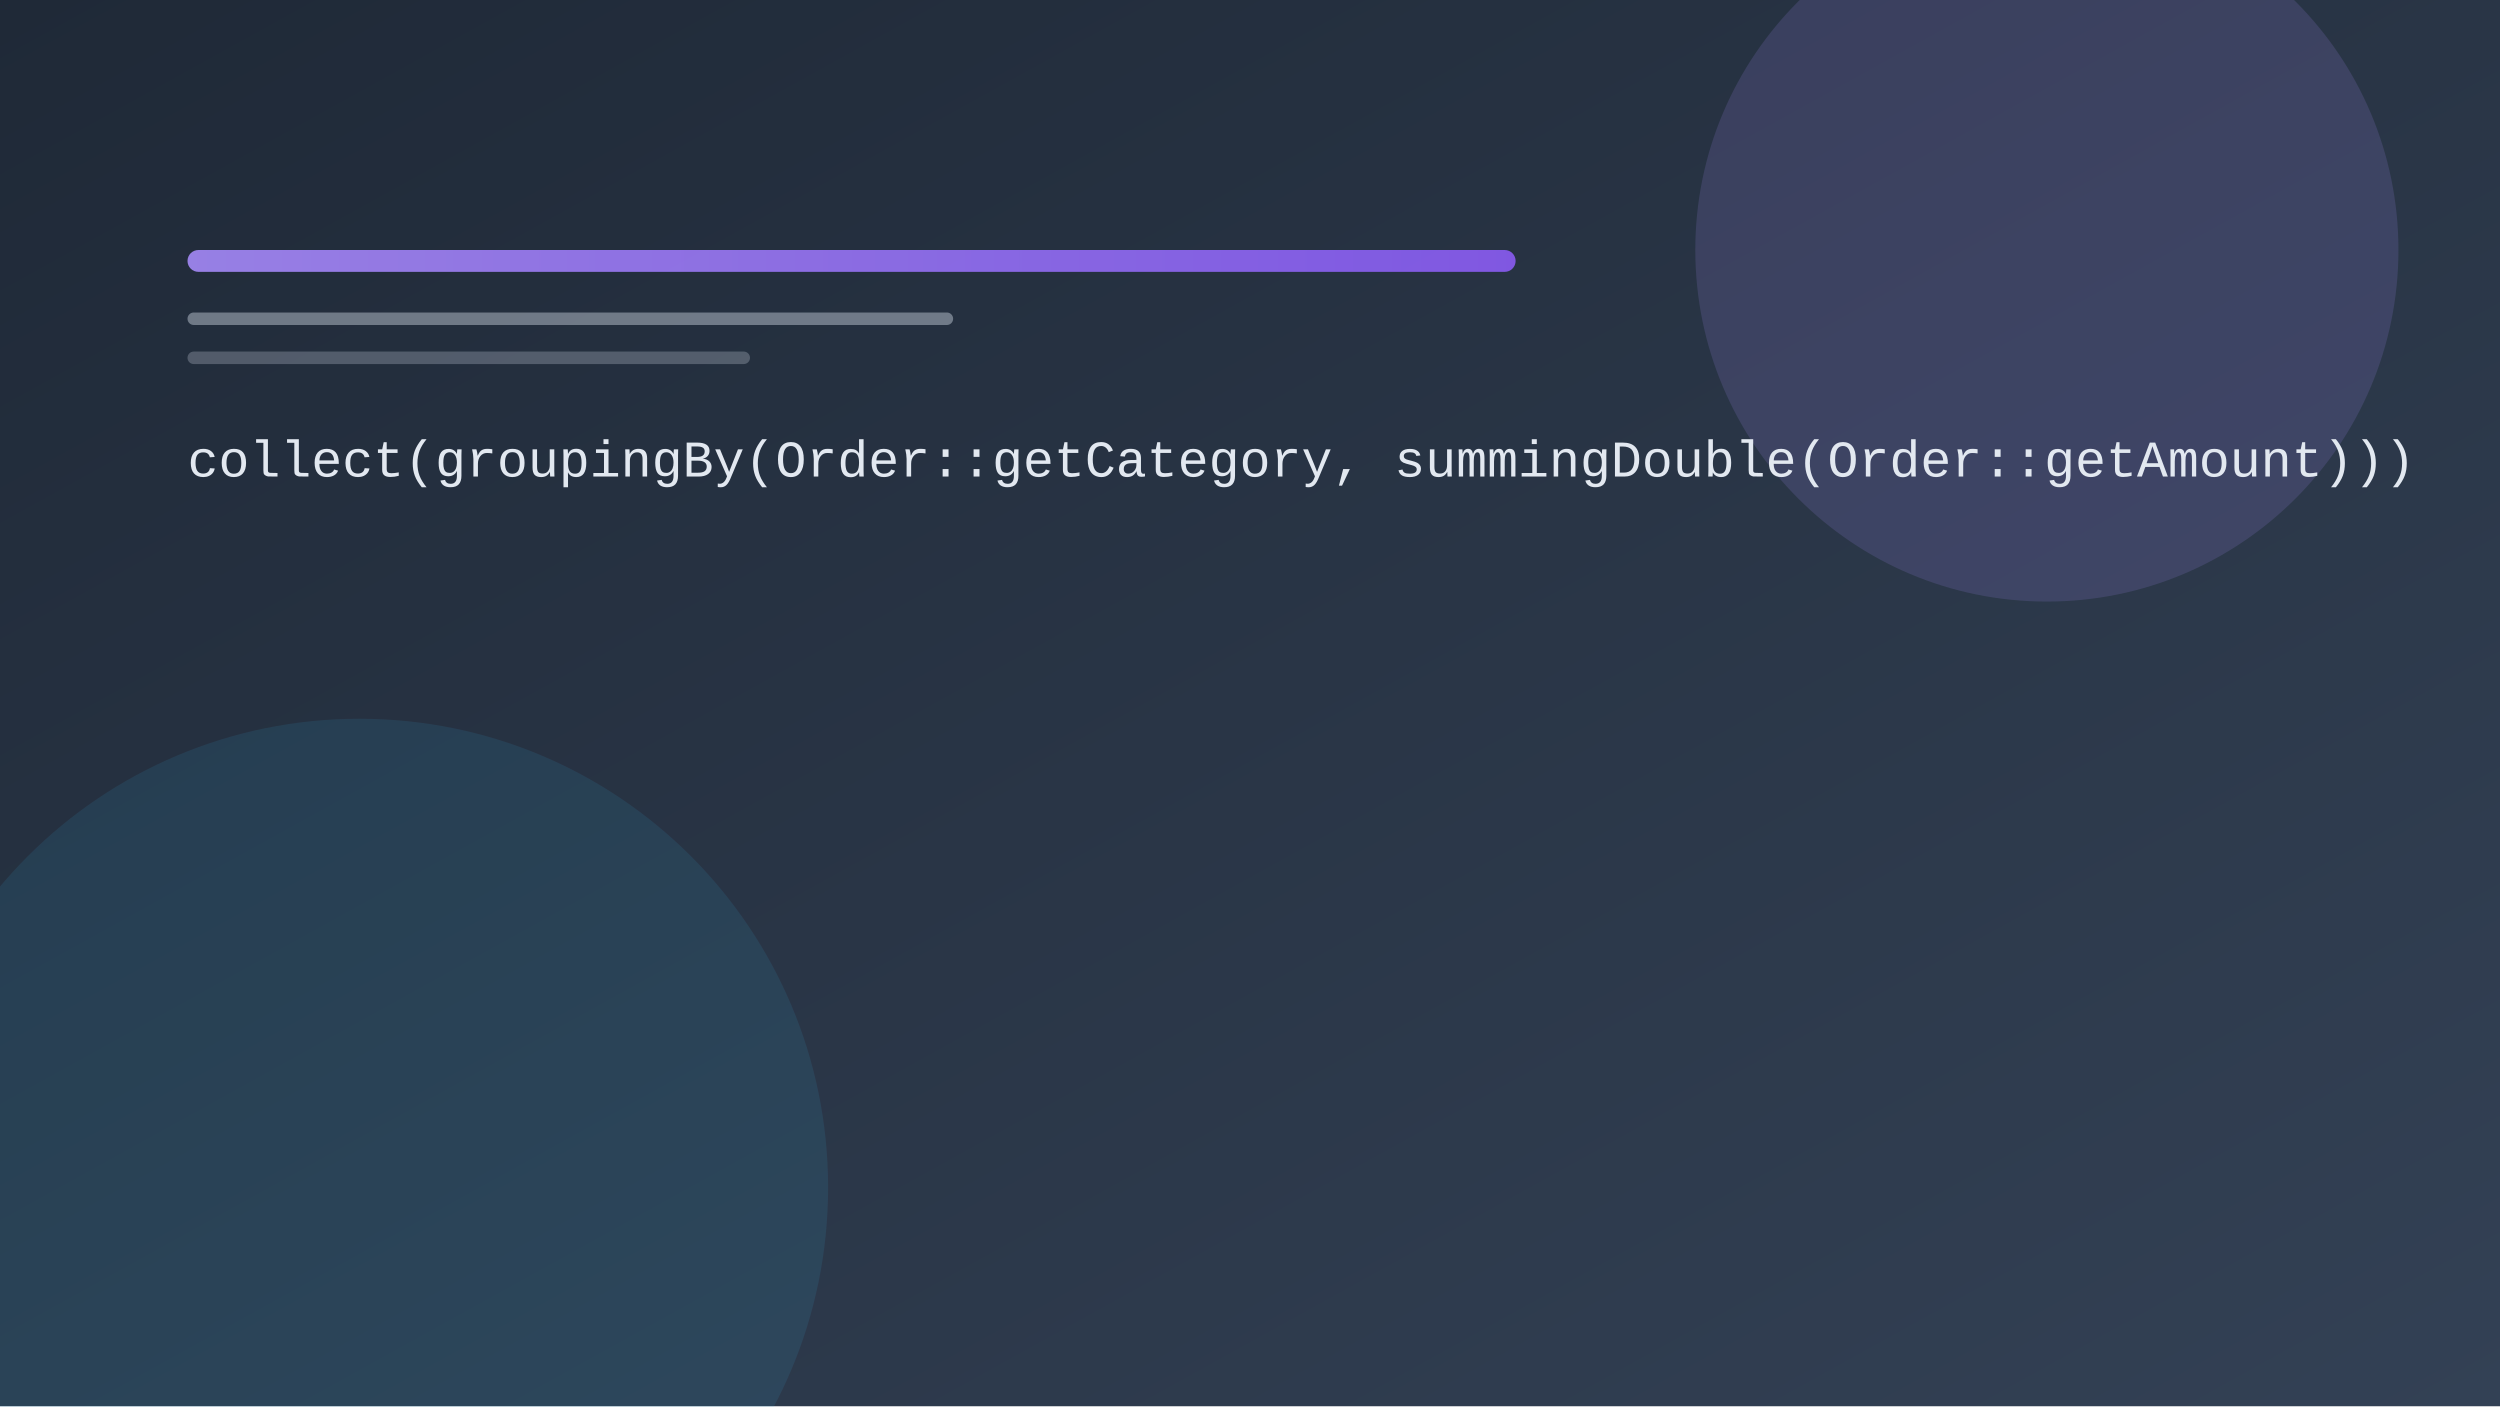
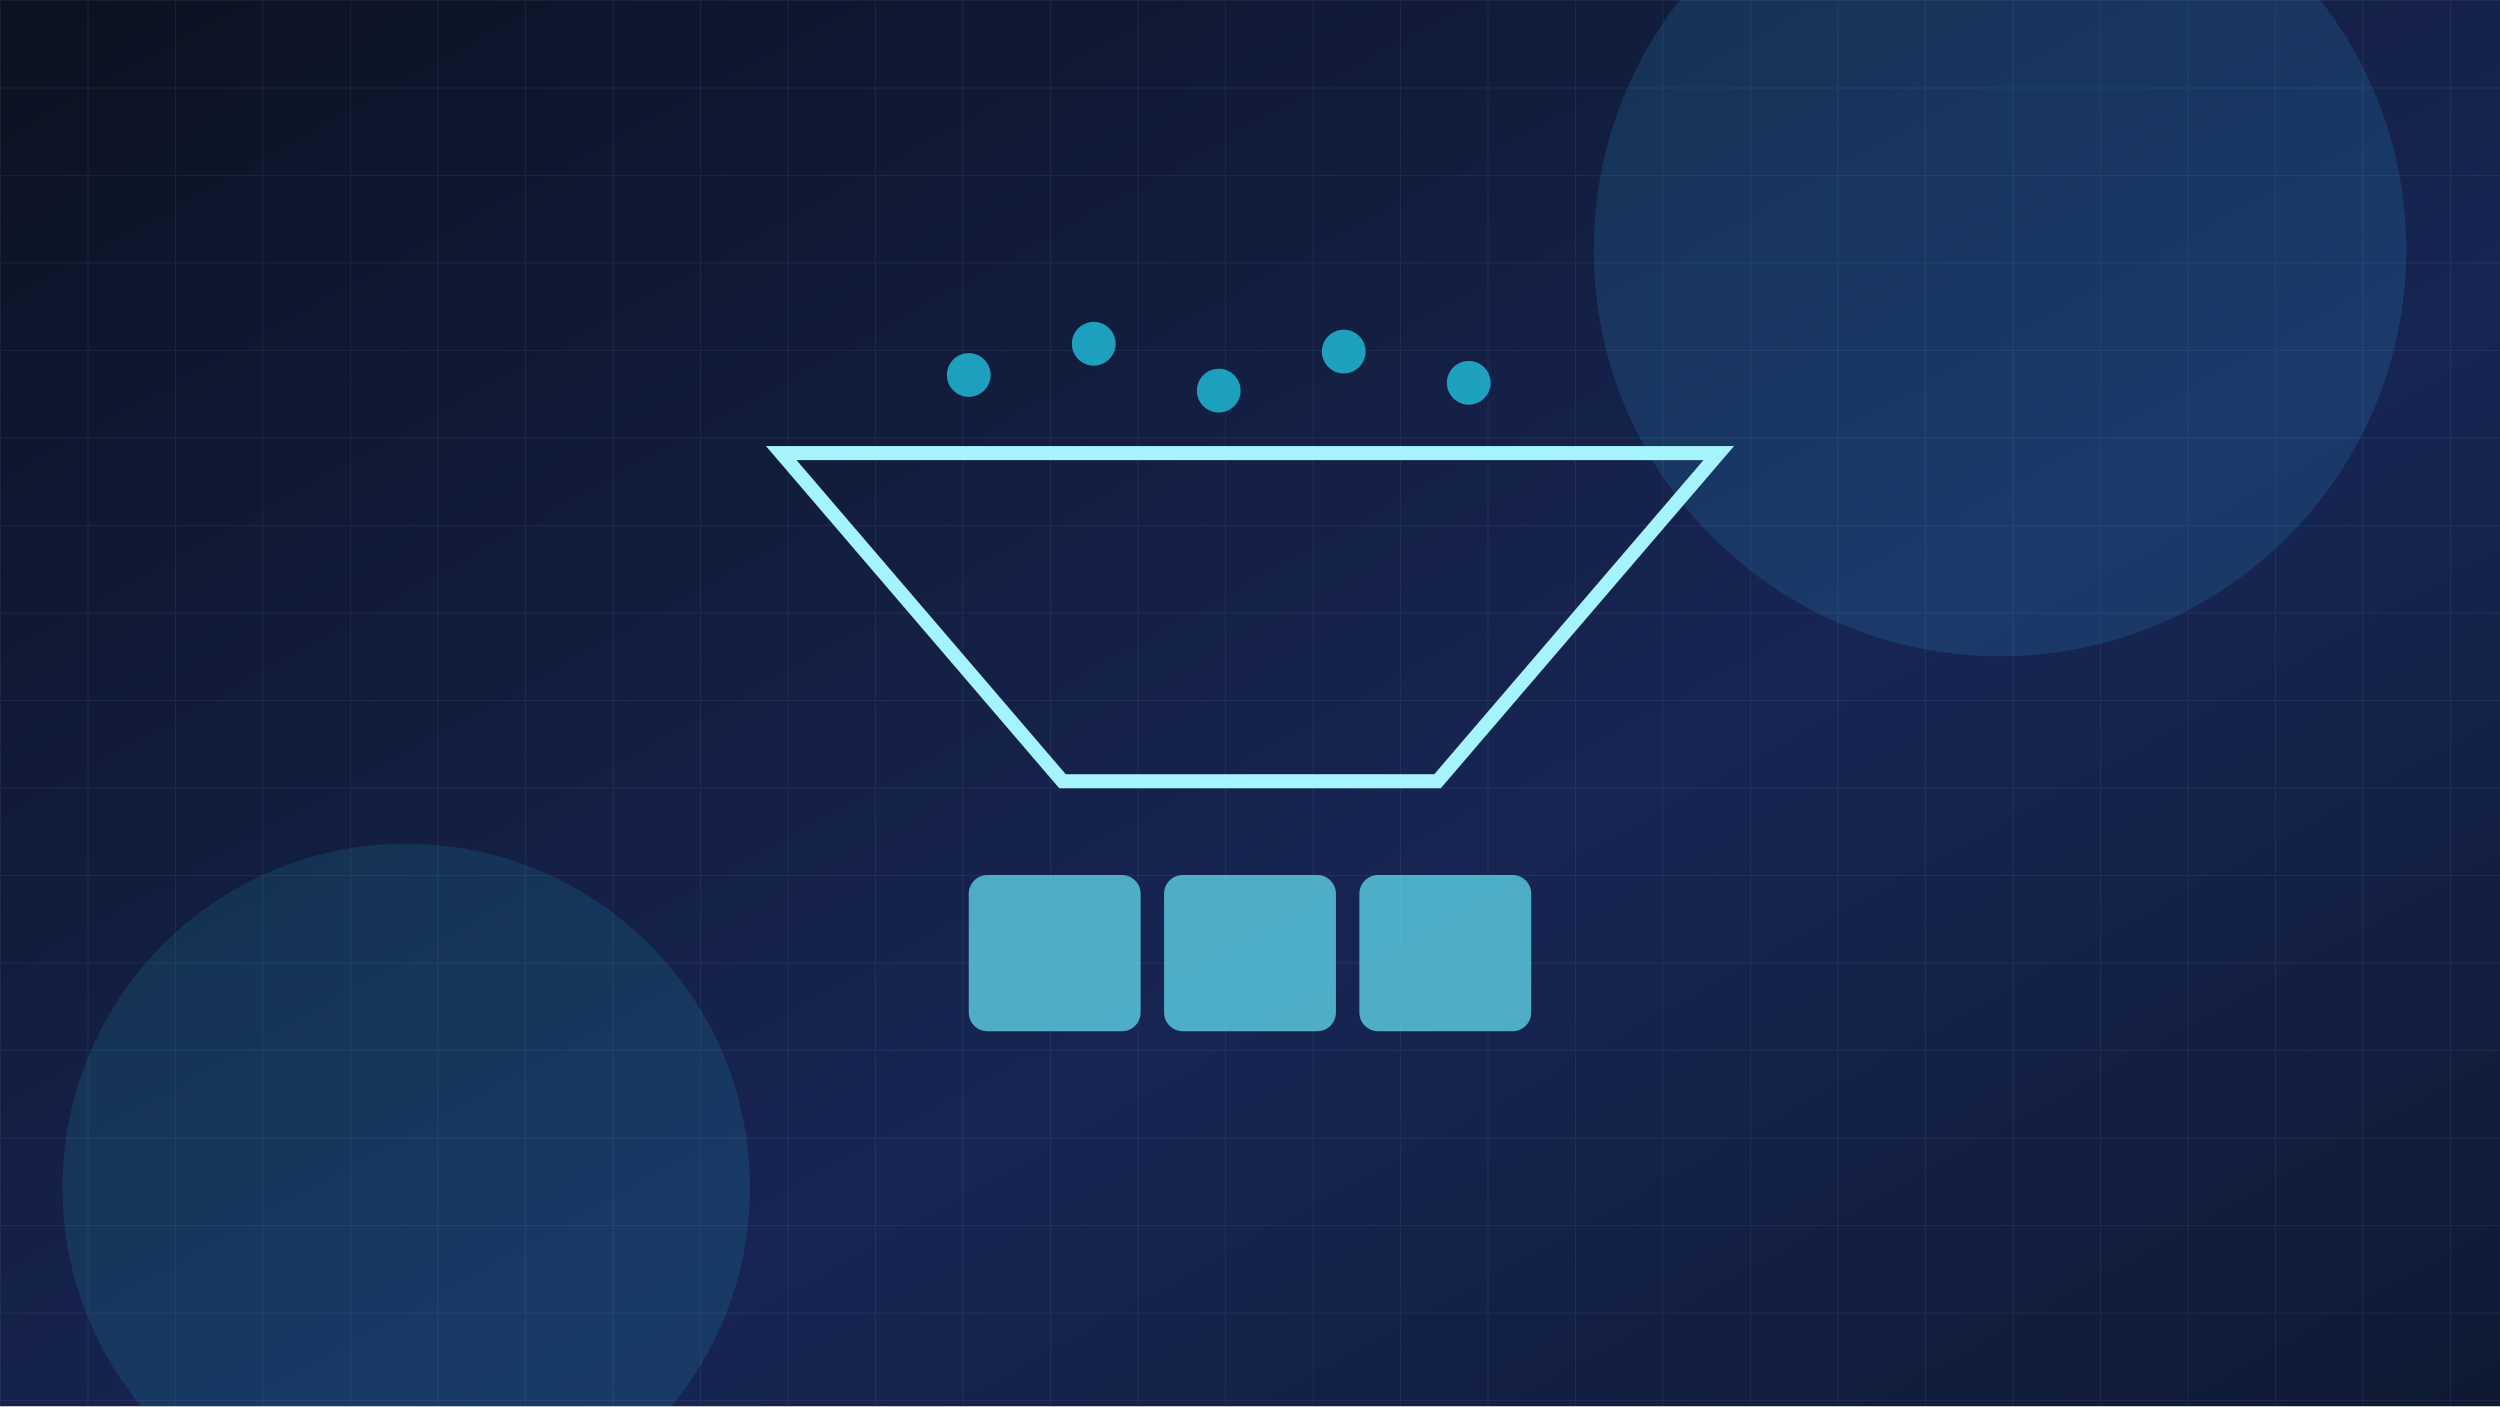
- <svg xmlns="http://www.w3.org/2000/svg" width="1600" height="900" viewBox="0 0 1600 900" role="img" aria-labelledby="title desc">
+ <svg xmlns="http://www.w3.org/2000/svg" viewBox="0 0 1600 900" role="img" aria-label="Java collectors banner">
  <defs>
    <linearGradient id="bg" x1="0" y1="0" x2="1" y2="1">
-       <stop offset="0%" stop-color="#1f2937" />
-       <stop offset="100%" stop-color="#334155" />
+       <stop offset="0%" stop-color="#0b1220" />
+       <stop offset="60%" stop-color="#172554" />
+       <stop offset="100%" stop-color="#0e1a33" />
    </linearGradient>
-     <linearGradient id="accent" x1="0" y1="0" x2="1" y2="0">
-       <stop offset="0%" stop-color="#a78bfa" />
-       <stop offset="100%" stop-color="#8b5cf6" />
-     </linearGradient>
+     <pattern id="grid" width="56" height="56" patternUnits="userSpaceOnUse">
+       <path d="M56 0H0V56" fill="none" stroke="#dbeafe" stroke-opacity="0.08" stroke-width="1" />
+     </pattern>
  </defs>
  <rect width="1600" height="900" fill="url(#bg)" />
-   <circle cx="1310" cy="160" r="225" fill="#a78bfa" opacity="0.16" />
-   <circle cx="230" cy="760" r="300" fill="#38bdf8" opacity="0.10" />
-   <rect x="120" y="160" width="850" height="14" rx="7" fill="url(#accent)" opacity="0.88" />
-   <rect x="120" y="200" width="490" height="8" rx="4" fill="#cbd5e1" opacity="0.45" />
-   <rect x="120" y="225" width="360" height="8" rx="4" fill="#cbd5e1" opacity="0.28" />
-   <text x="120" y="305" fill="#e2e8f0" font-family="Courier New, monospace" font-size="33">collect(groupingBy(Order::getCategory, summingDouble(Order::getAmount)))</text>
+   <rect width="1600" height="900" fill="url(#grid)" />
+   <circle cx="1280" cy="160" r="260" fill="#38bdf8" fill-opacity="0.14" />
+   <circle cx="260" cy="760" r="220" fill="#22d3ee" fill-opacity="0.12" />
+   <path d="M500 290H1100L920 500H680Z" fill="none" stroke="#a5f3fc" stroke-width="9" />
+   <g fill="#22d3ee" fill-opacity="0.72">
+     <circle cx="620" cy="240" r="14" />
+     <circle cx="700" cy="220" r="14" />
+     <circle cx="780" cy="250" r="14" />
+     <circle cx="860" cy="225" r="14" />
+     <circle cx="940" cy="245" r="14" />
+   </g>
+   <g fill="#67e8f9" fill-opacity="0.7">
+     <rect x="620" y="560" width="110" height="100" rx="12" />
+     <rect x="745" y="560" width="110" height="100" rx="12" />
+     <rect x="870" y="560" width="110" height="100" rx="12" />
+   </g>
</svg>
